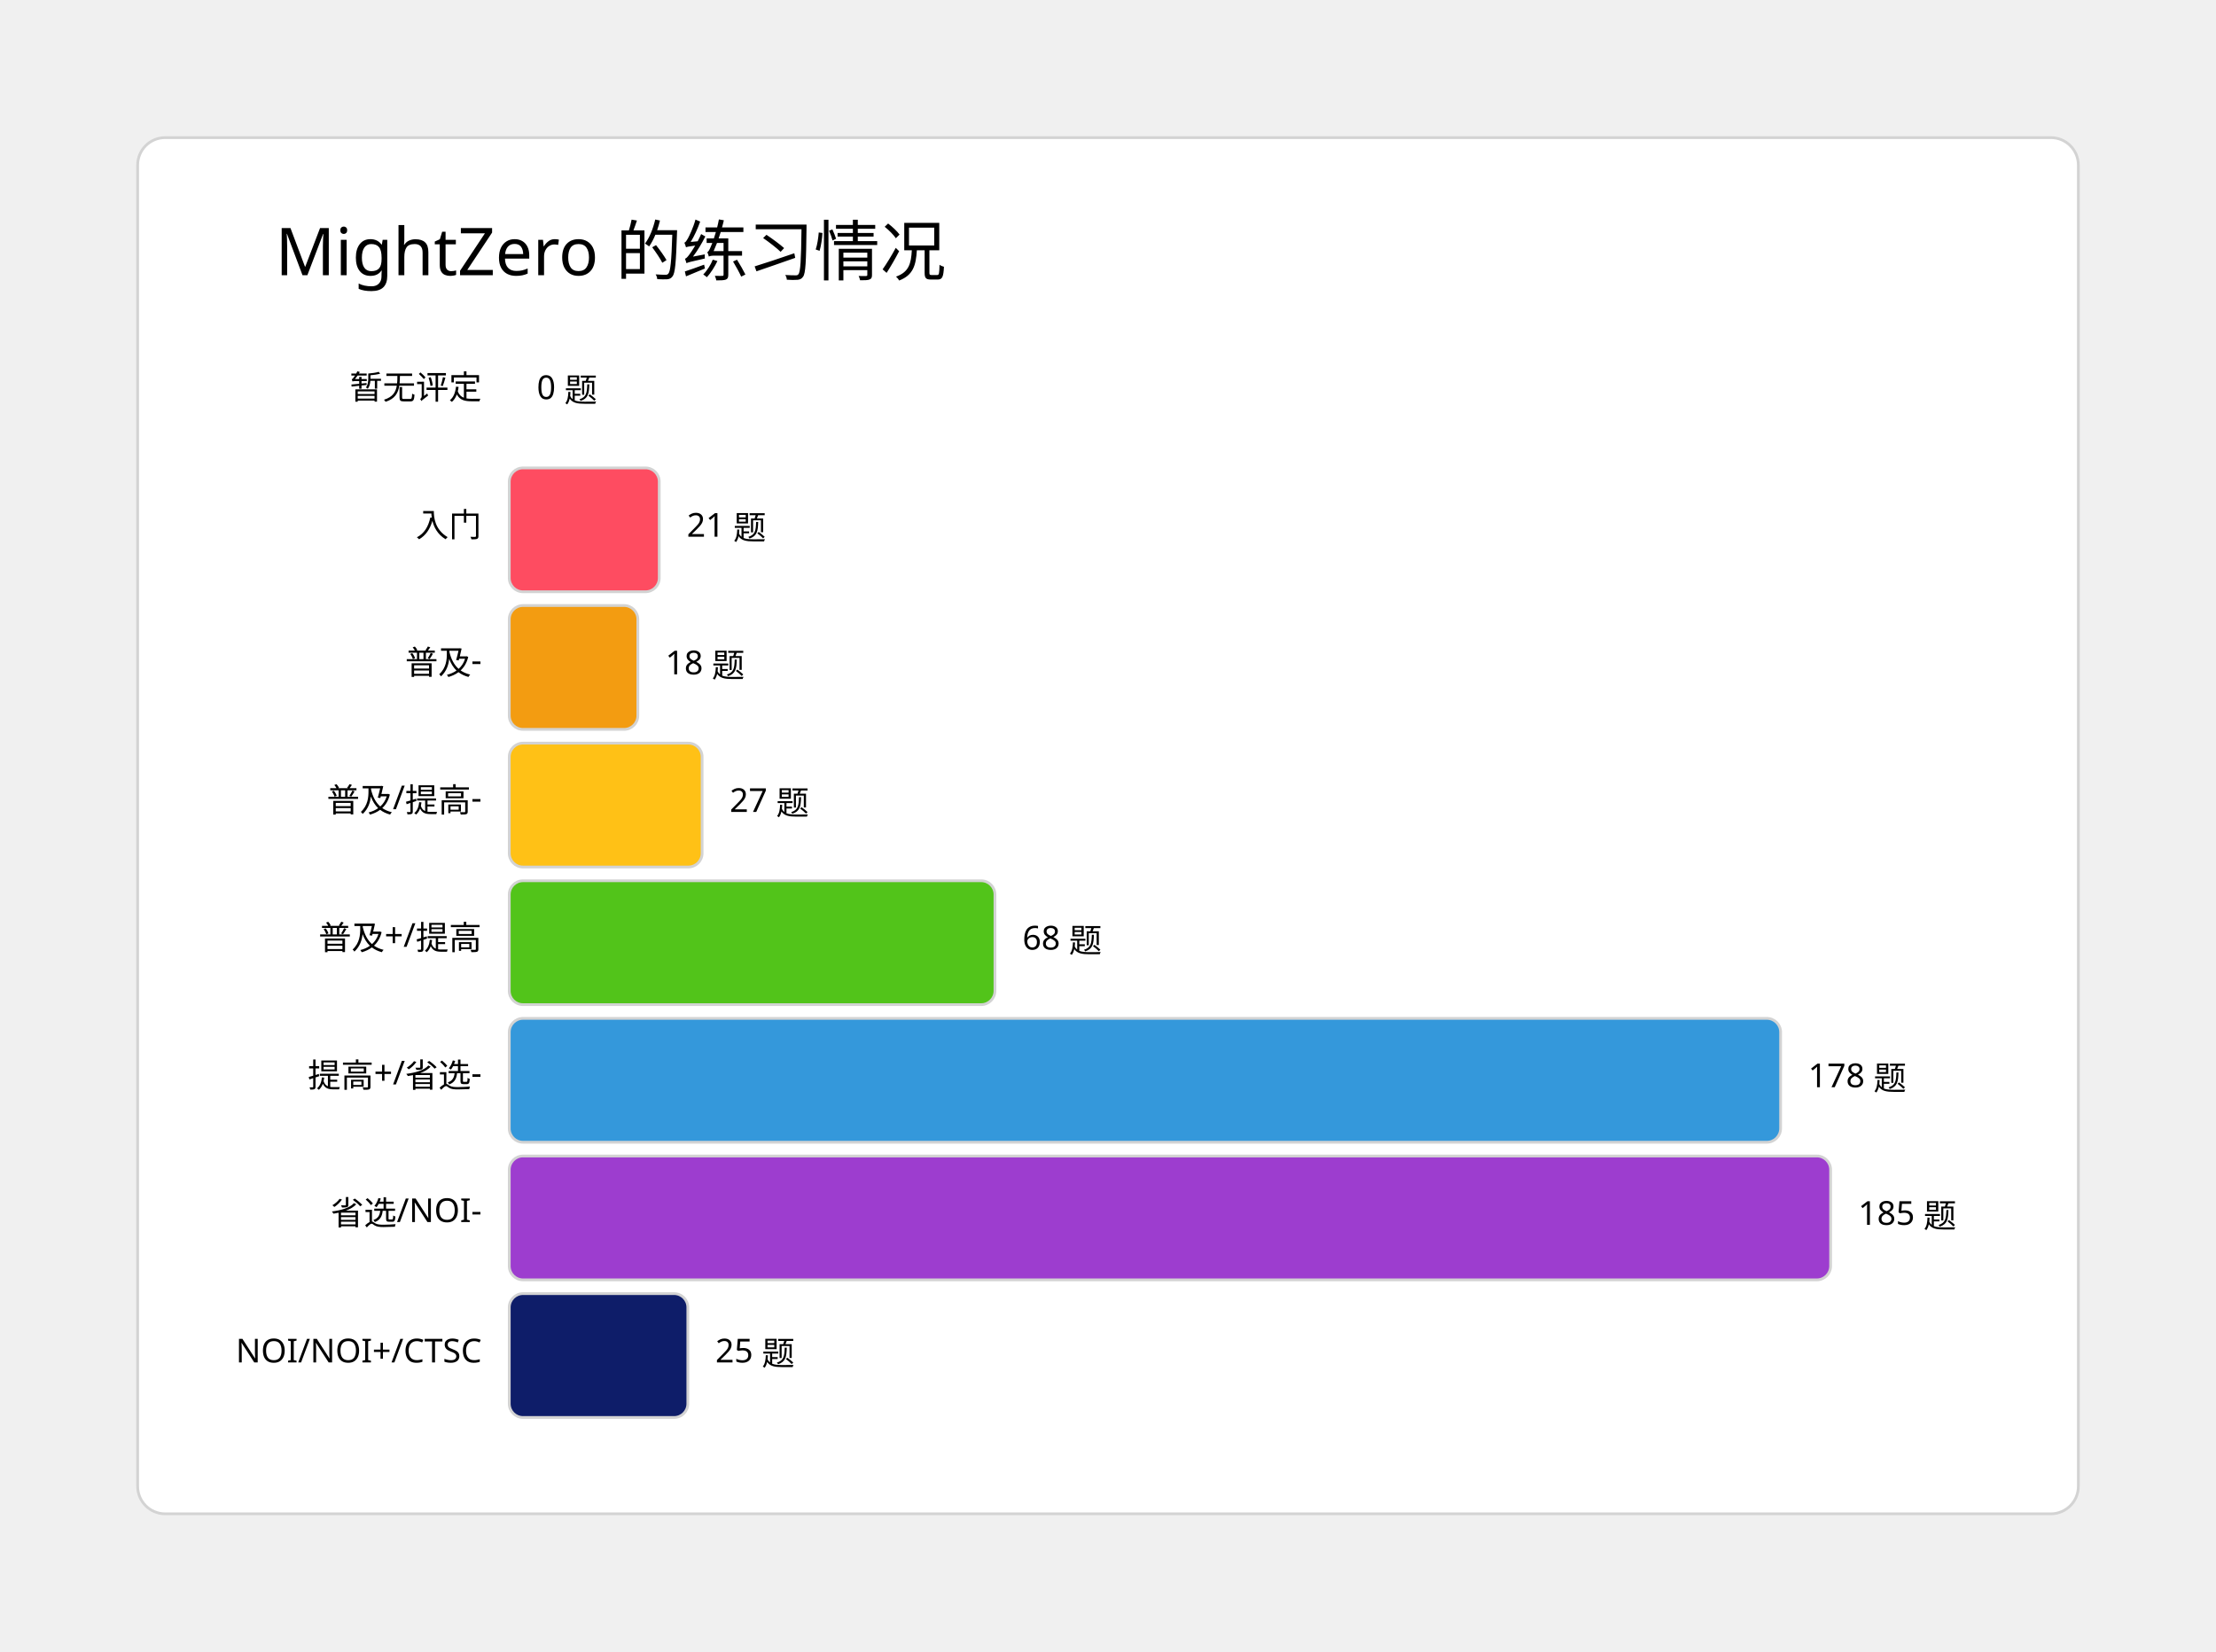
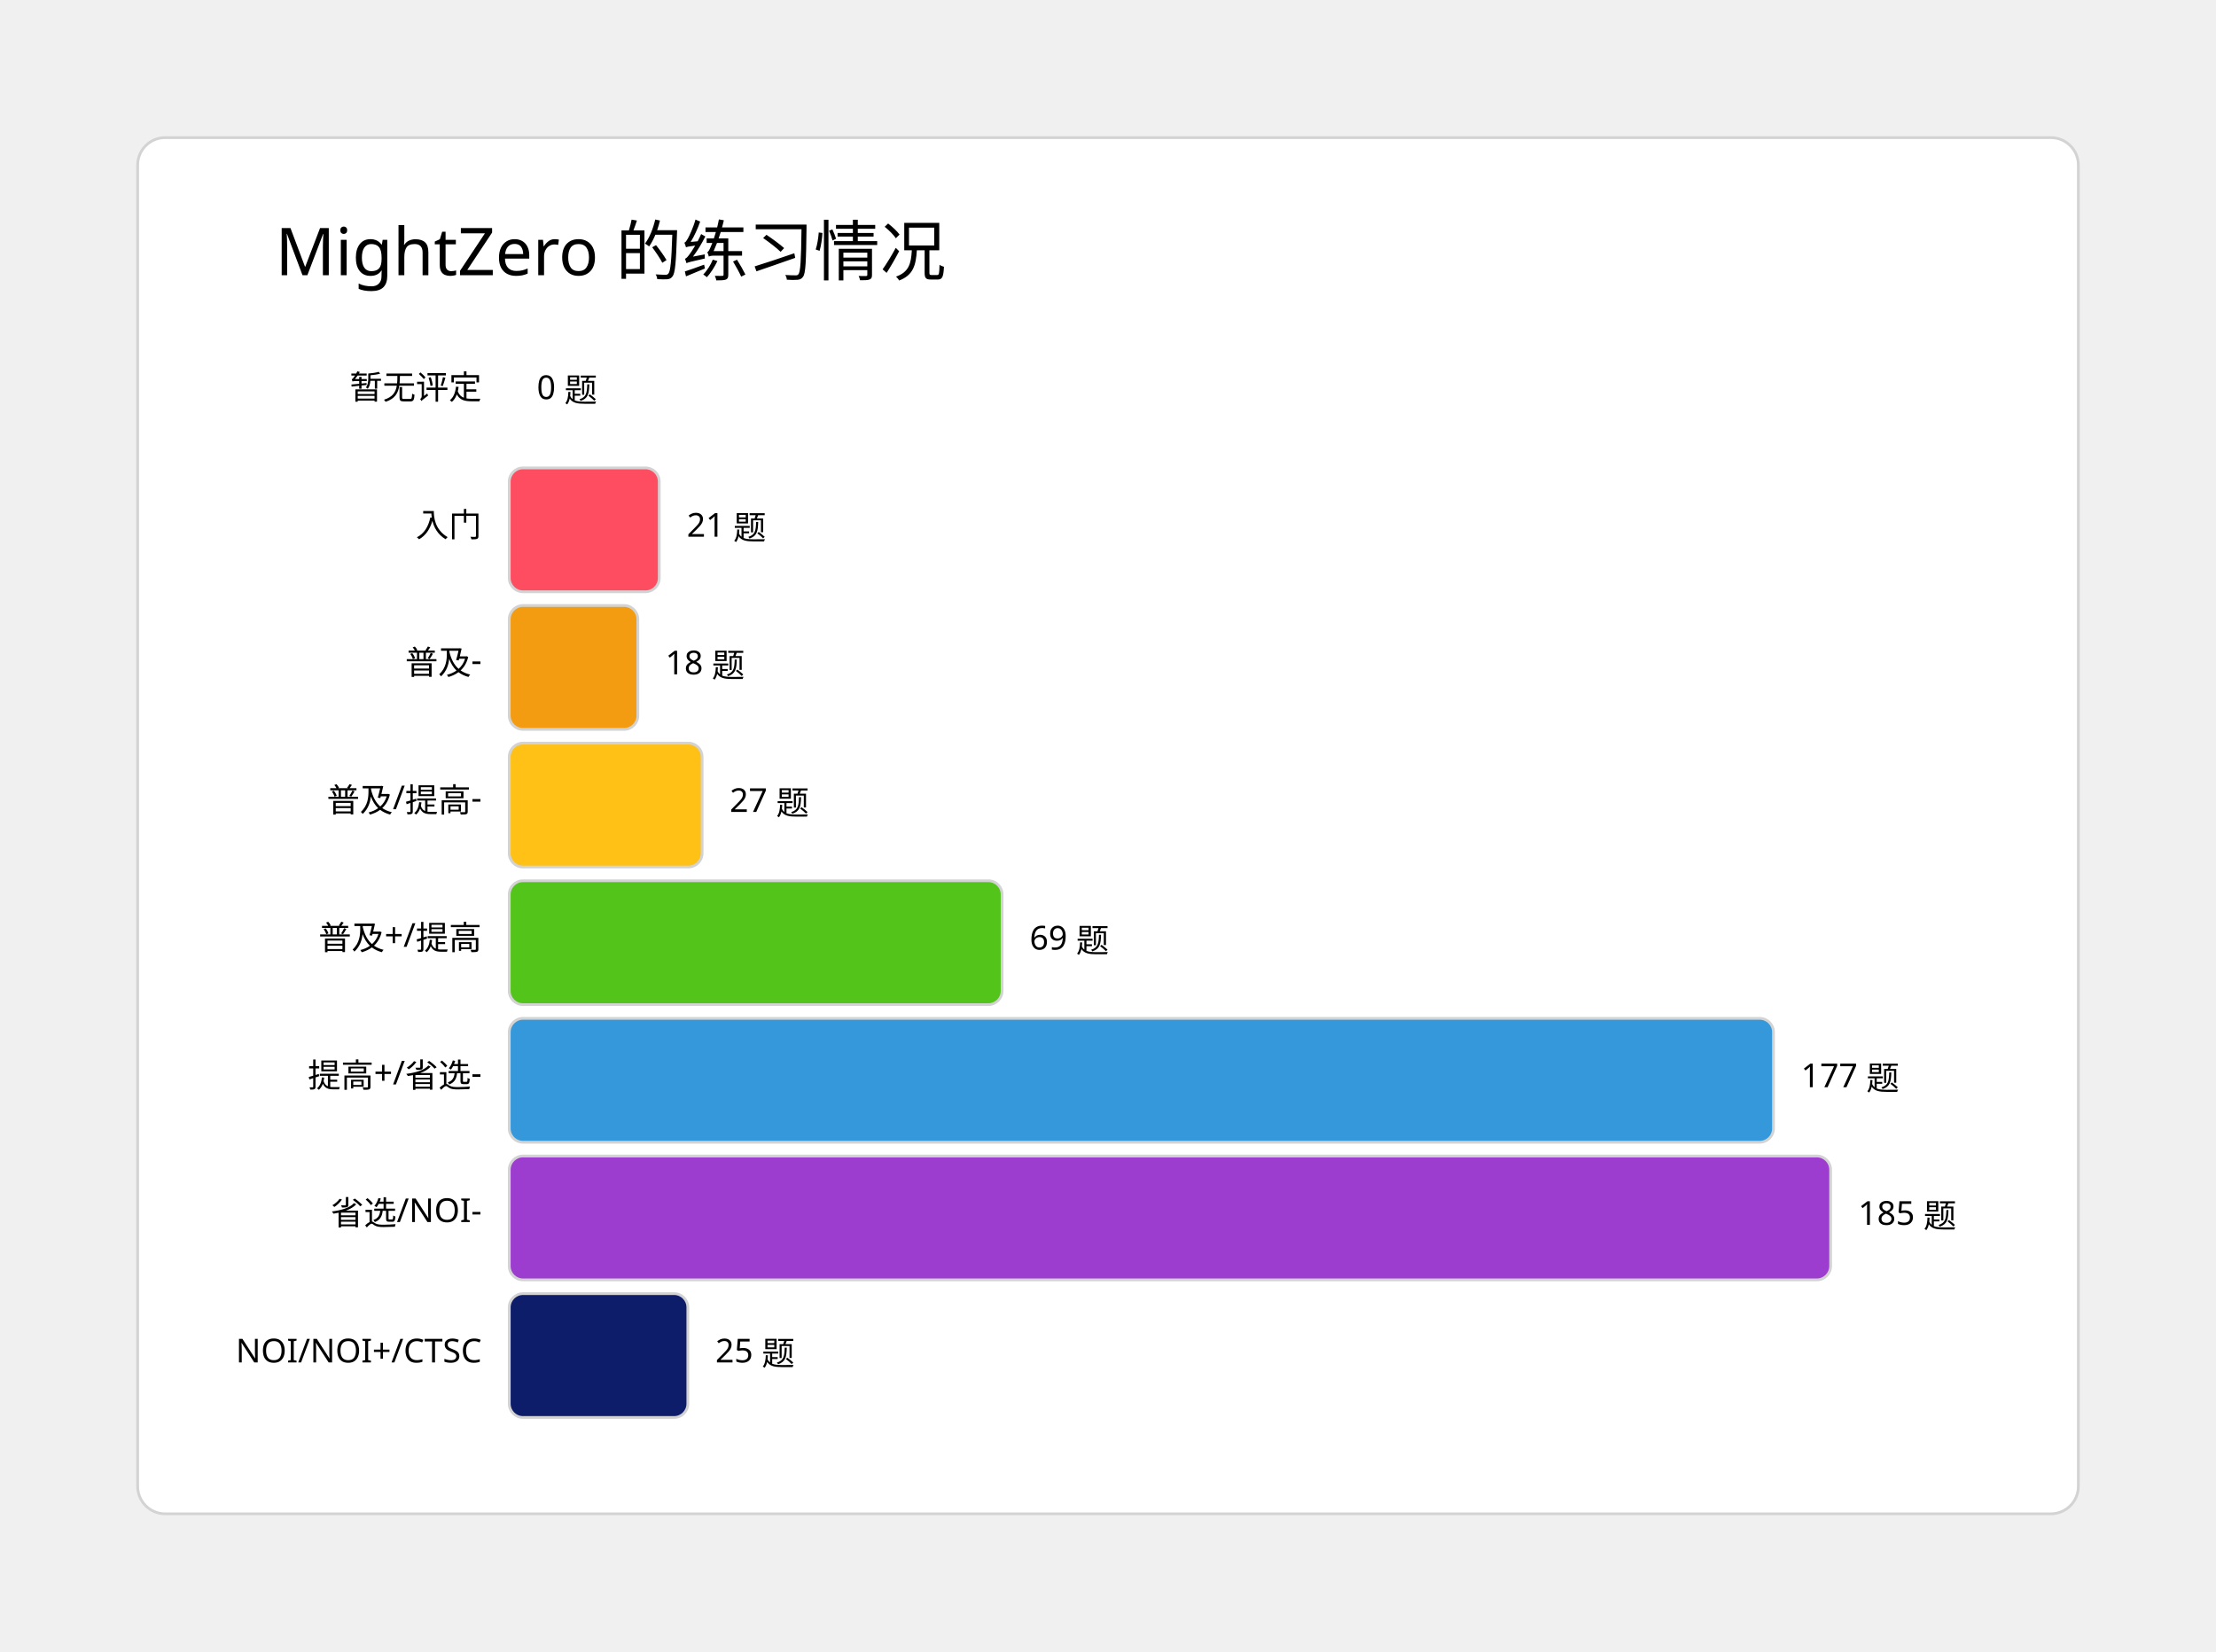
<svg xmlns="http://www.w3.org/2000/svg" baseProfile="tiny" height="600" version="1.2" width="805">
  <defs />
  <rect fill="white" height="500" rx="10" ry="10" stroke="lightgray" stroke-width="1" width="705" x="50" y="50" />
  <text font-family="SimHei" font-size="24" text-anchor="start" x="100" y="100">MightZero 的练习情况</text>
  <rect fill="#bfbfbf" height="45.0" rx="5" ry="5" stroke="lightgray" stroke-width="1" width="0.0" x="185" y="120.0" />
  <text font-family="SimHei" font-size="12" text-anchor="start" x="195.0" y="145.0">0 题</text>
  <text font-family="SimHei" font-size="12" text-anchor="end" x="175" y="145.0">暂无评定</text>
  <rect fill="#fe4c61" height="45.0" rx="5" ry="5" stroke="lightgray" stroke-width="1" width="54.486" x="185" y="170.0" />
  <text font-family="SimHei" font-size="12" text-anchor="start" x="249.486" y="195.0">21 题</text>
  <text font-family="SimHei" font-size="12" text-anchor="end" x="175" y="195.0">入门</text>
  <rect fill="#f39c11" height="45.0" rx="5" ry="5" stroke="lightgray" stroke-width="1" width="46.703" x="185" y="220.0" />
  <text font-family="SimHei" font-size="12" text-anchor="start" x="241.703" y="245.0">18 题</text>
  <text font-family="SimHei" font-size="12" text-anchor="end" x="175" y="245.0">普及-</text>
  <rect fill="#ffc116" height="45.0" rx="5" ry="5" stroke="lightgray" stroke-width="1" width="70.054" x="185" y="270.0" />
  <text font-family="SimHei" font-size="12" text-anchor="start" x="265.054" y="295.0">27 题</text>
  <text font-family="SimHei" font-size="12" text-anchor="end" x="175" y="295.0">普及/提高-</text>
-   <rect fill="#52c41a" height="45.0" rx="5" ry="5" stroke="lightgray" stroke-width="1" width="176.432" x="185" y="320.0" />
-   <text font-family="SimHei" font-size="12" text-anchor="start" x="371.432" y="345.0">68 题</text>
+   <rect fill="#52c41a" height="45.0" rx="5" ry="5" stroke="lightgray" stroke-width="1" width="179.027" x="185" y="320.0" />
+   <text font-family="SimHei" font-size="12" text-anchor="start" x="374.027" y="345.0">69 题</text>
  <text font-family="SimHei" font-size="12" text-anchor="end" x="175" y="345.0">普及+/提高</text>
-   <rect fill="#3498db" height="45.0" rx="5" ry="5" stroke="lightgray" stroke-width="1" width="461.838" x="185" y="370.0" />
-   <text font-family="SimHei" font-size="12" text-anchor="start" x="656.838" y="395.0">178 题</text>
+   <rect fill="#3498db" height="45.0" rx="5" ry="5" stroke="lightgray" stroke-width="1" width="459.243" x="185" y="370.0" />
+   <text font-family="SimHei" font-size="12" text-anchor="start" x="654.243" y="395.0">177 题</text>
  <text font-family="SimHei" font-size="12" text-anchor="end" x="175" y="395.0">提高+/省选-</text>
  <rect fill="#9d3dcf" height="45.0" rx="5" ry="5" stroke="lightgray" stroke-width="1" width="480.0" x="185" y="420.0" />
  <text font-family="SimHei" font-size="12" text-anchor="start" x="675.0" y="445.0">185 题</text>
  <text font-family="SimHei" font-size="12" text-anchor="end" x="175" y="445.0">省选/NOI-</text>
  <rect fill="#0e1d69" height="45.0" rx="5" ry="5" stroke="lightgray" stroke-width="1" width="64.865" x="185" y="470.0" />
  <text font-family="SimHei" font-size="12" text-anchor="start" x="259.865" y="495.0">25 题</text>
  <text font-family="SimHei" font-size="12" text-anchor="end" x="175" y="495.0">NOI/NOI+/CTSC</text>
-   <text font-family="SimHei" font-size="14" opacity="0" text-anchor="start" x="-1000" y="-1000">生成时间: 2025-05-22 12:54:46</text>
+   <text font-family="SimHei" font-size="14" opacity="0" text-anchor="start" x="-1000" y="-1000">生成时间: 2025-05-23 00:59:26</text>
</svg>
